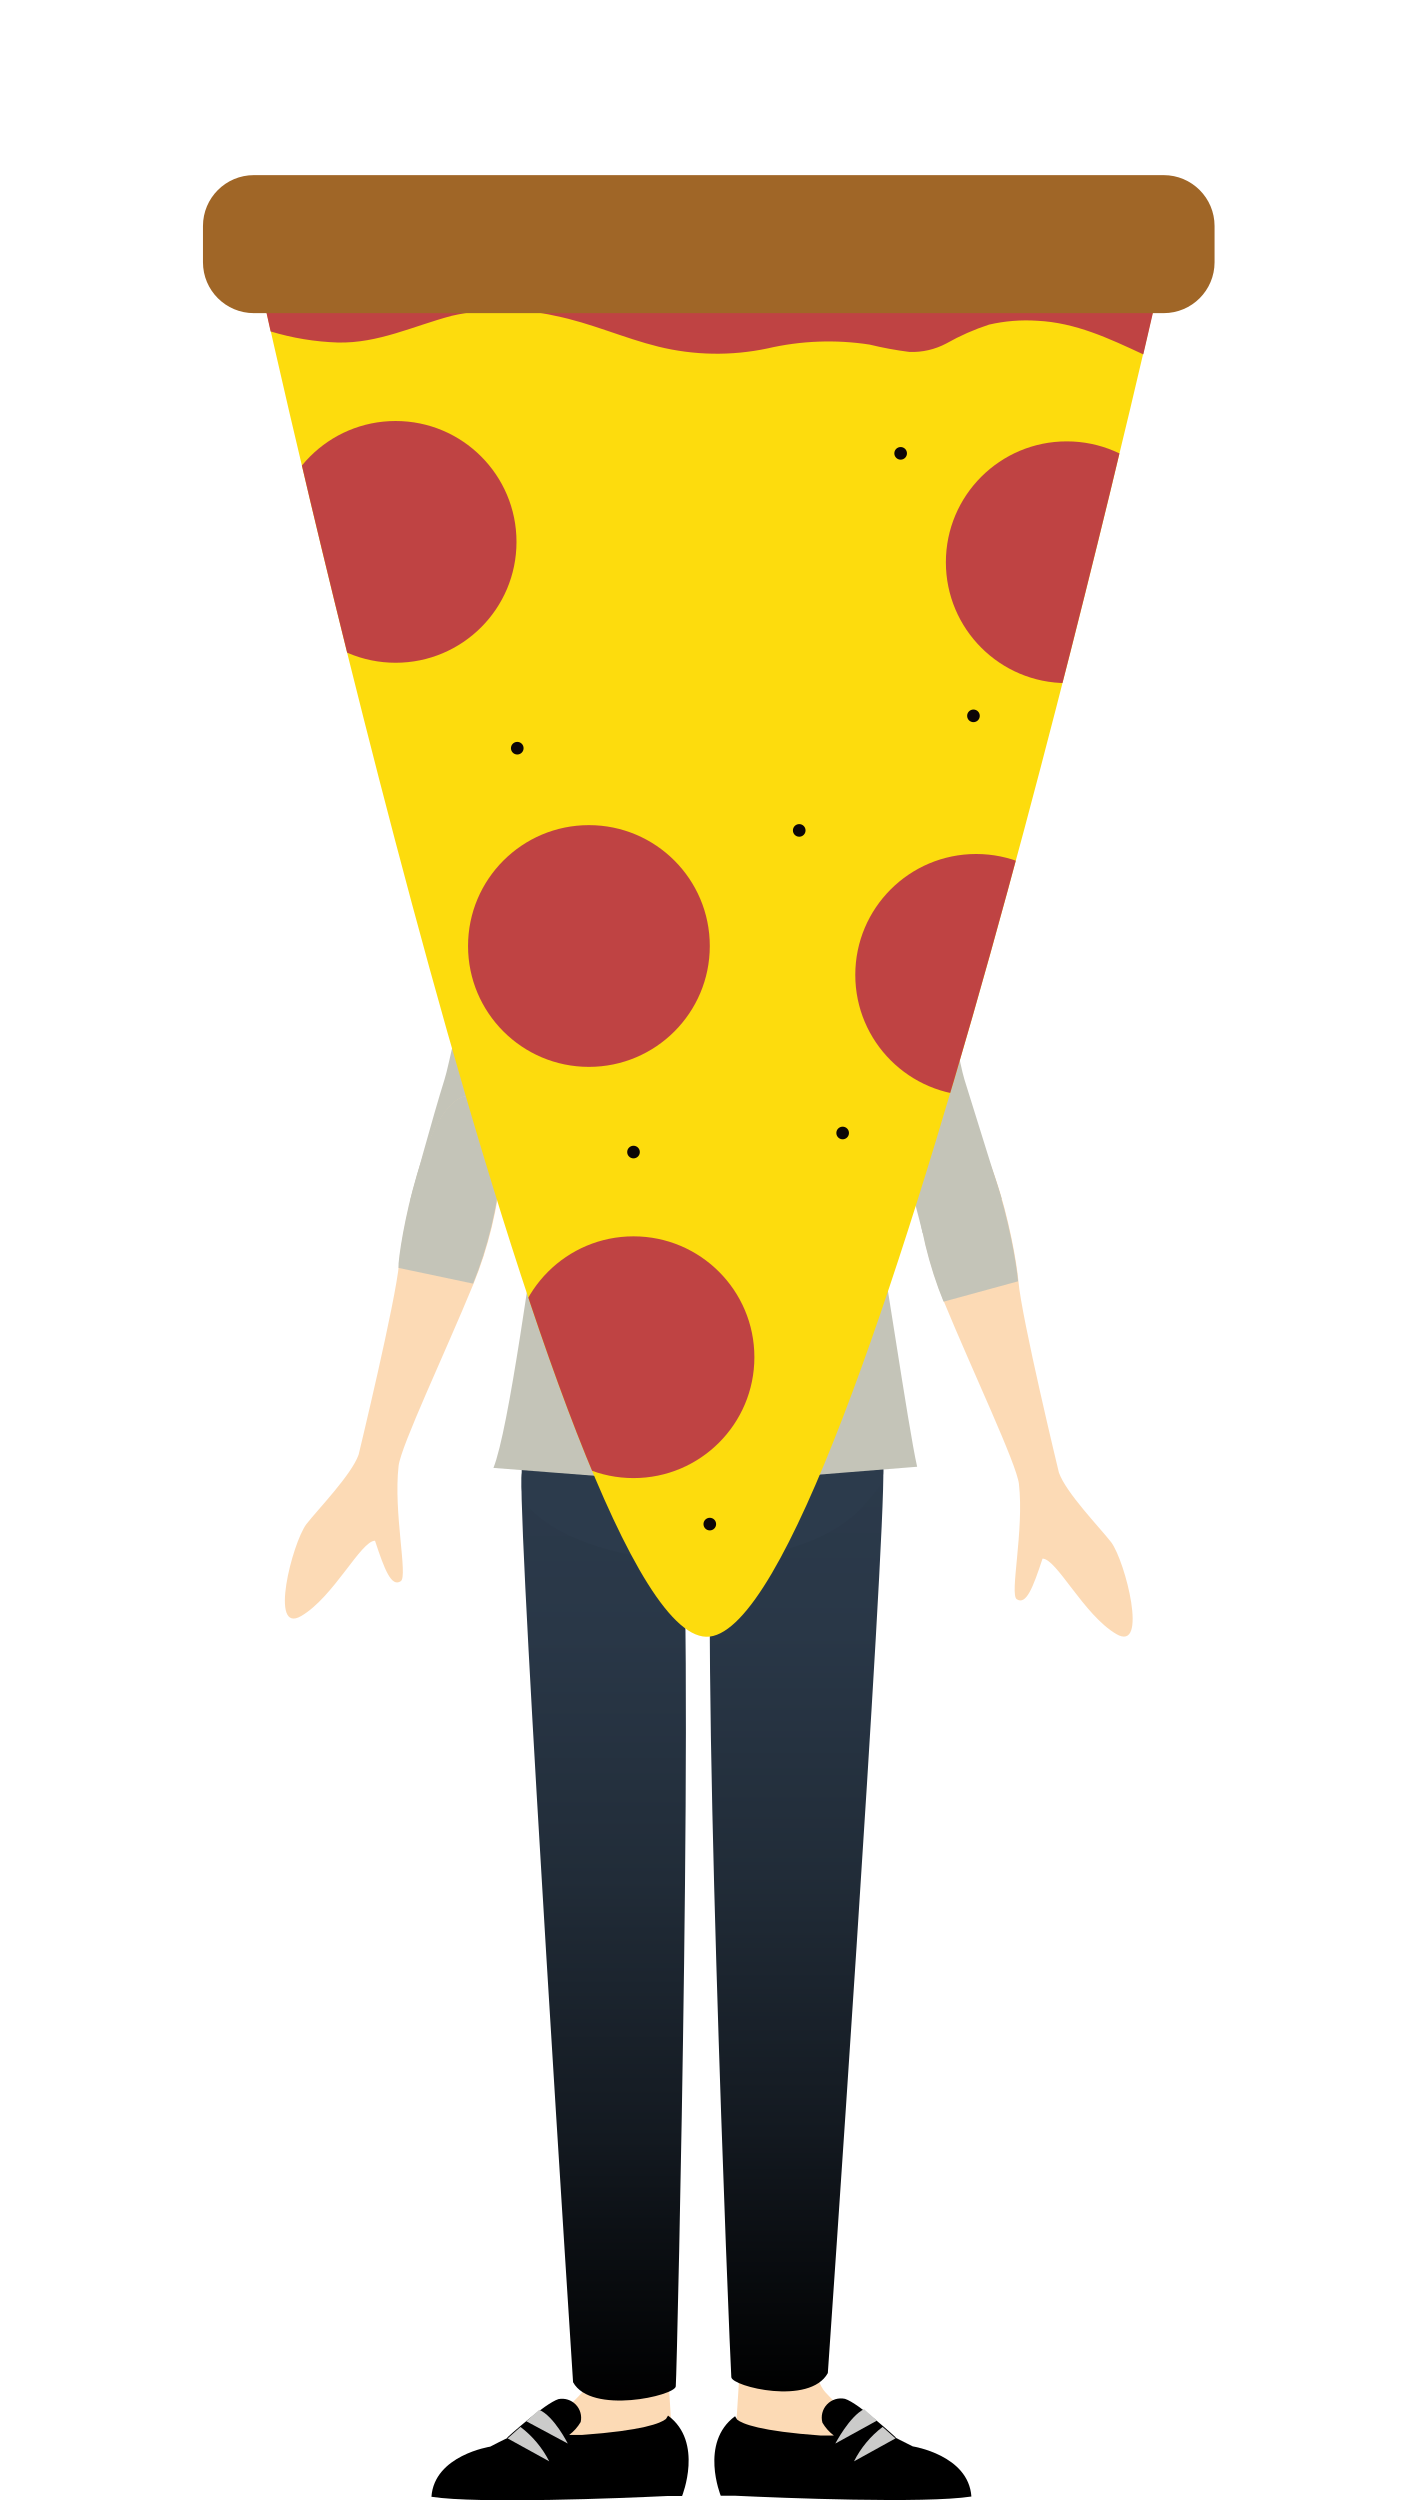
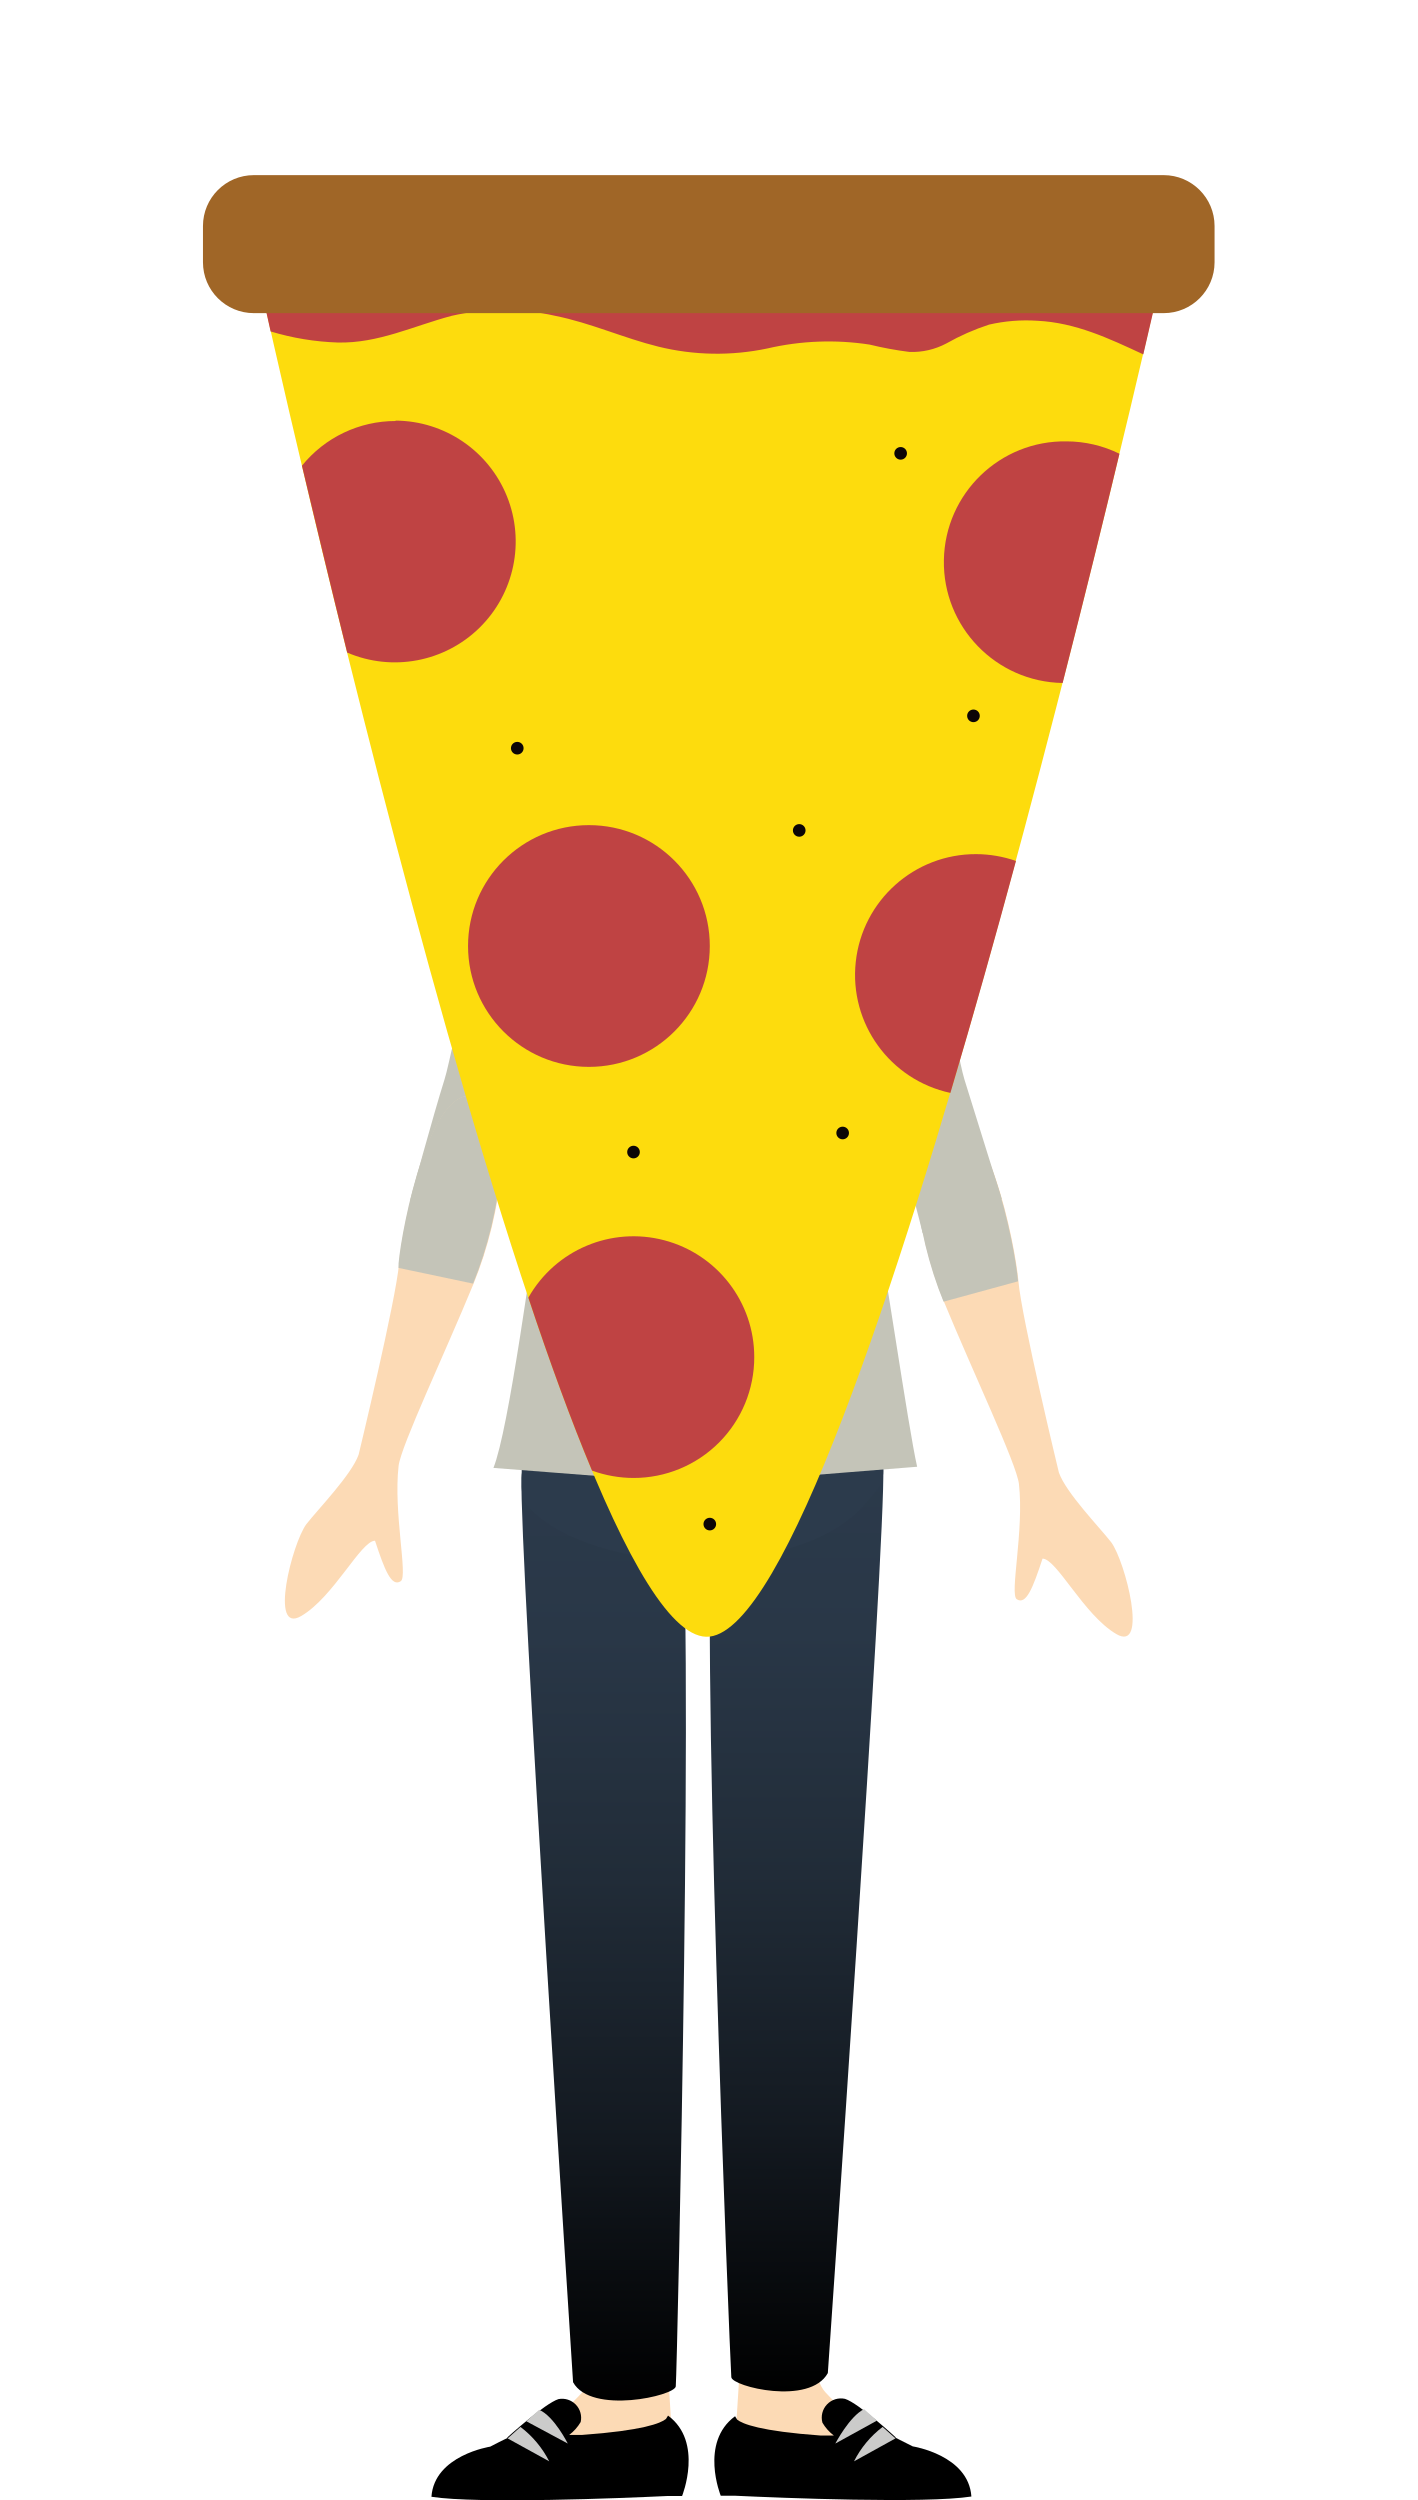
<svg xmlns="http://www.w3.org/2000/svg" xmlns:xlink="http://www.w3.org/1999/xlink" width="110" height="194" viewBox="0 0 110 194">
  <defs>
    <linearGradient id="New_Gradient_Swatch_4" x1="61.82" y1="111.11" x2="61.82" y2="185.57" gradientUnits="userSpaceOnUse">
      <stop offset="0" stop-color="#2c3b4c" />
      <stop offset="0.21" stop-color="#293747" />
      <stop offset="0.46" stop-color="#212c38" />
      <stop offset="0.73" stop-color="#131920" />
      <stop offset="1" />
    </linearGradient>
    <linearGradient id="New_Gradient_Swatch_4-2" x1="46.85" y1="111.32" x2="46.85" y2="186.28" xlink:href="#New_Gradient_Swatch_4" />
-     <clipPath id="clip-path">
-       <path d="M20.21,22.13S43.54,128.4,55.08,127,89.94,22.13,89.94,22.13Z" fill="none" />
-     </clipPath>
  </defs>
  <g id="landians">
    <path d="M82.17,114.27s-2.9-12-3.14-14.84-2.49-14.14-6-12.91c-3.13,1.1-2,9.09.22,14.49s5.65,12.61,5.82,14.15c.41,3.63-.74,8.56-.17,8.94.73.48,1.26-.9,2-3.15,1.09,0,3.2,4.37,5.72,5.85s.71-5.63-.39-7.12C85.31,118.5,82.72,115.84,82.17,114.27Z" fill="#fcdab5" />
    <path d="M79,99.43c-.25-2.85-2.49-14.14-6-12.91-3.13,1.1-2,9.09.22,14.49" fill="#c4c4b8" />
    <path d="M63.87,177.07s-1.6,6.63.18,8.57,8.48,8,8.48,8L57,190.14s.62-8.72.62-12.24S63.87,177.07,63.87,177.07Z" fill="#fcdab5" />
    <path d="M75.38,193.73c-.22-3.22-4.55-3.89-4.55-3.89s0,0,0,0l-1.37-.69.06,0s-2.89-2.67-3.95-3A1.49,1.49,0,0,0,63.82,188a3.42,3.42,0,0,0,.89,1c-.31,0-.64,0-1,0-4.73-.34-6.11-.91-6.51-1.24l-.16-.26c-2.78,2.05-1.11,6.17-1.11,6.17l.34,0v0h.79C60.67,193.84,71.77,194.29,75.38,193.73Z" />
    <path d="M64.82,189.62s1.11-2.12,2.23-2.67l1,.89Z" fill="#cbcbca" />
    <path d="M66.27,191a7.72,7.72,0,0,1,2.22-2.67l1,.89Z" fill="#cbcbca" />
    <path d="M64.24,184.15s4.51-64.83,4.3-70.23-12.13-2.2-13.11,2.69c-1.24,6.23,1.22,66.59,1.32,67.86C56.81,185.2,62.84,186.69,64.24,184.15Z" fill="url(#New_Gradient_Swatch_4)" />
    <path d="M45.37,177.07s1.6,6.63-.18,8.57-8.48,8-8.48,8l15.52-3.5s-.63-8.72-.63-12.24S45.37,177.07,45.37,177.07Z" fill="#fcdab5" />
    <path d="M51.84,187.45l-.16.26c-.4.33-1.78.9-6.51,1.24-.35,0-.68,0-1,0a3.42,3.42,0,0,0,.89-1,1.48,1.48,0,0,0-1.72-1.78c-1.06.33-4,3-4,3l.07,0c-.43.21-.9.44-1.37.69l0,0s-4.34.67-4.56,3.89c3.61.56,14.71.11,18.31-.06h.79v0l.35,0S54.62,189.5,51.84,187.45Z" />
    <path d="M44.06,189.62S43,187.5,41.84,187l-1,.89Z" fill="#cbcbca" />
    <path d="M42.62,191a7.79,7.79,0,0,0-2.23-2.67l-1,.89Z" fill="#cbcbca" />
    <path d="M44.47,184.86s-4.2-64.79-4-70.18,11.27-3.75,12.25,1.15c1.24,6.22-.17,68.08-.28,69.35C52.39,185.91,45.87,187.4,44.47,184.86Z" fill="url(#New_Gradient_Swatch_4-2)" />
    <path d="M40.9,104.62s-.45,8.35-.42,10.06c0,1.2,0,1.72.56,2.3,5.19,5.46,21.14,5.72,26.16-.35.81-1,1.41-1.4,1.34-2.71-.07-1.54-.54-9.59-.54-9.59Z" fill="#2c3b4c" />
    <path d="M67,63.77c4.79,2.61,7.17,17.87,7.84,20,.87,2.83,2.89,9.25,2.89,9.25l-6.13,2.67S69.93,88.9,69,86.64c-1.75-4.14-5.67-11.91-6.54-15C61.35,67.69,62.22,61.15,67,63.77Z" fill="#c4c4b8" />
    <path d="M42.49,63.78c-4.81,2.59-7.29,17.83-8,20-.89,2.82-2.68,9.42-2.68,9.42l5.64,4.46s1.85-8.54,2.91-11c1.77-4.13,5.74-11.88,6.63-15C48.13,67.74,47.3,61.2,42.49,63.78Z" fill="#c4c4b8" />
    <path d="M50.75,54.59s.37,6.15-2.58,7.76c-.65.36,3.13,26.82,6.58,27.05C57.2,89.56,59.49,68,61,62.69c0,0-3-1.3-2.32-7.38C58.93,52.71,50.75,54.59,50.75,54.59Z" fill="#e1c3a5" />
    <path d="M54.79,69.52l1.7-4.66L60.89,62s5,.78,5.23,1.65c.21,2.62,1.5,7.17,0,12-.52,1.68-.1,7.72,1.16,14.68,1.29,7.15,3.2,20.46,3.89,23.49L57.69,114.9s-1.17-3.33-3-10.13L52.29,115l-14-1.09c1.2-3,2.93-16.15,4.11-23.88,1-6.59.91-12.76.42-14.34-1.5-4.83-.22-8.87,0-11.49.22-.87,5.48-2.33,5.48-2.33l4.3,3Z" fill="#c4c4b8" />
    <path d="M27.83,112.88s2.9-12,3.14-14.85,2.49-14.14,6-12.9c3.13,1.09,2,9.08-.22,14.48s-5.65,12.62-5.82,14.15c-.41,3.63.74,8.56.17,8.94-.73.49-1.26-.9-2-3.14-1.09,0-3.2,4.36-5.72,5.84s-.71-5.63.39-7.12C24.69,117.1,27.28,114.44,27.83,112.88Z" fill="#fcdab5" />
    <path d="M30.93,98.39c0-.13,0-.25,0-.36.25-2.85,2.49-14.14,6-12.9,3.13,1.09,2,9.08-.22,14.48" fill="#c4c4b8" />
    <path d="M20.21,22.13S43.54,128.4,55.08,127,89.94,22.13,89.94,22.13Z" fill="#fddc0d" />
    <path d="M26.22,26.58c3.14.07,5.85-1.28,8.82-2.07a18.08,18.08,0,0,1,8.05,0c2.75.55,5.29,1.72,8,2.39a19,19,0,0,0,8.46.14,21,21,0,0,1,7.93-.3,27.49,27.49,0,0,0,3.09.57,5.64,5.64,0,0,0,2.87-.66,18.1,18.1,0,0,1,3.31-1.46,12.89,12.89,0,0,1,3.72-.3c3,.14,5.6,1.38,8.25,2.61.79-3.37,1.23-5.34,1.23-5.34H20.21L21,25.72A20.28,20.28,0,0,0,26.22,26.58Z" fill="#bf4343" />
    <rect x="15.75" y="13.59" width="78.5" height="10.71" rx="3.95" fill="#a06627" />
-     <g clip-path="url(#clip-path)">
-       <circle cx="30.7" cy="42.05" r="9.38" fill="#bf4343" />
-       <circle cx="75.75" cy="75.65" r="9.38" fill="#bf4343" />
-       <circle cx="49.16" cy="105.32" r="9.38" fill="#bf4343" />
-       <circle cx="45.7" cy="73.41" r="9.38" fill="#bf4343" />
-       <circle cx="82.78" cy="43.63" r="9.38" fill="#bf4343" />
-       <circle cx="40.14" cy="58.06" r="0.49" fill="#0c0506" />
-       <circle cx="69.89" cy="35.18" r="0.49" fill="#0c0506" />
-       <circle cx="75.54" cy="55.55" r="0.49" fill="#0c0506" />
-       <circle cx="62.02" cy="64.44" r="0.49" fill="#0c0506" />
-       <circle cx="49.16" cy="89.4" r="0.49" fill="#0c0506" />
-       <circle cx="65.39" cy="87.92" r="0.49" fill="#0c0506" />
-       <circle cx="55.08" cy="118.27" r="0.49" fill="#0c0506" />
-     </g>
+     <path d="M30.7,32.67a9.34,9.34,0,0,0-7.27,3.47c1,4.2,2.18,9.13,3.51,14.5a9.38,9.38,0,1,0,3.76-18Z" fill="#bf4343" />
+     <circle cx="45.7" cy="73.41" r="9.38" fill="#bf4343" />
+     <circle cx="40.14" cy="58.06" r="0.49" fill="#0c0506" />
+     <circle cx="69.89" cy="35.18" r="0.49" fill="#0c0506" />
+     <circle cx="75.54" cy="55.55" r="0.49" fill="#0c0506" />
+     <circle cx="62.02" cy="64.44" r="0.49" fill="#0c0506" />
+     <circle cx="49.16" cy="89.4" r="0.49" fill="#0c0506" />
+     <circle cx="65.39" cy="87.92" r="0.49" fill="#0c0506" />
+     <circle cx="55.08" cy="118.27" r="0.49" fill="#0c0506" />
+     <path d="M82.78,34.25A9.37,9.37,0,0,0,82.46,53c1.71-6.68,3.21-12.79,4.41-17.79A9.35,9.35,0,0,0,82.78,34.25Z" fill="#bf4343" />
+     <path d="M75.75,66.28a9.37,9.37,0,0,0-2,18.53c1.76-5.93,3.47-12,5.09-18A9.53,9.53,0,0,0,75.75,66.28Z" fill="#bf4343" />
+     <path d="M58.53,105.32A9.37,9.37,0,0,0,41,100.7c1.66,5,3.32,9.54,4.94,13.42a9.56,9.56,0,0,0,3.22.57A9.36,9.36,0,0,0,58.53,105.32Z" fill="#bf4343" />
  </g>
</svg>
